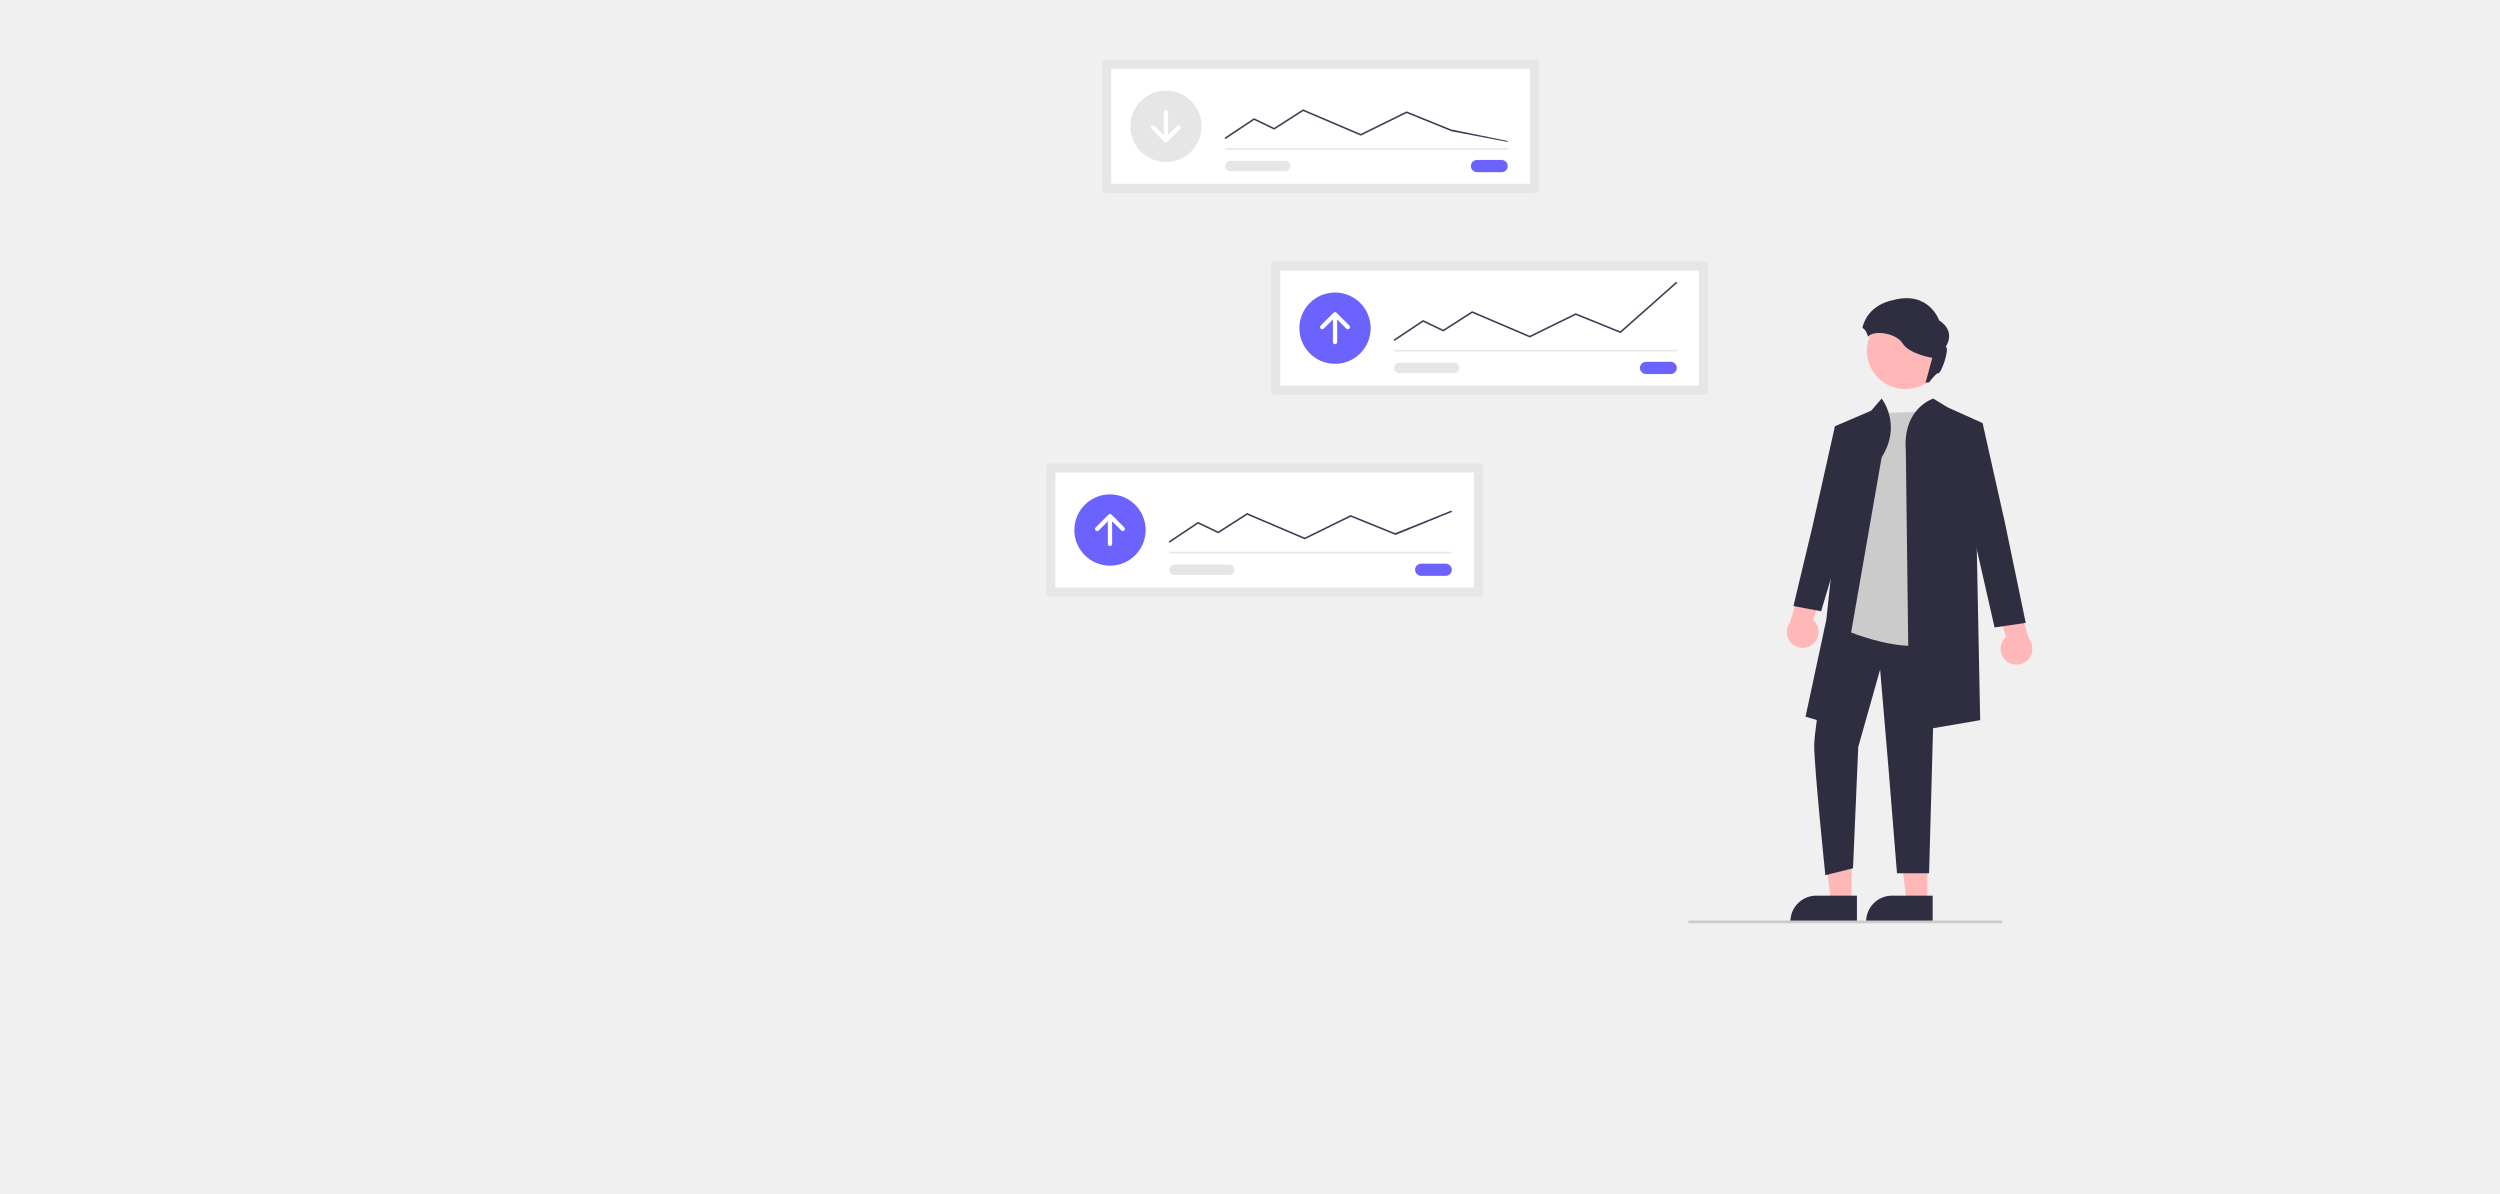
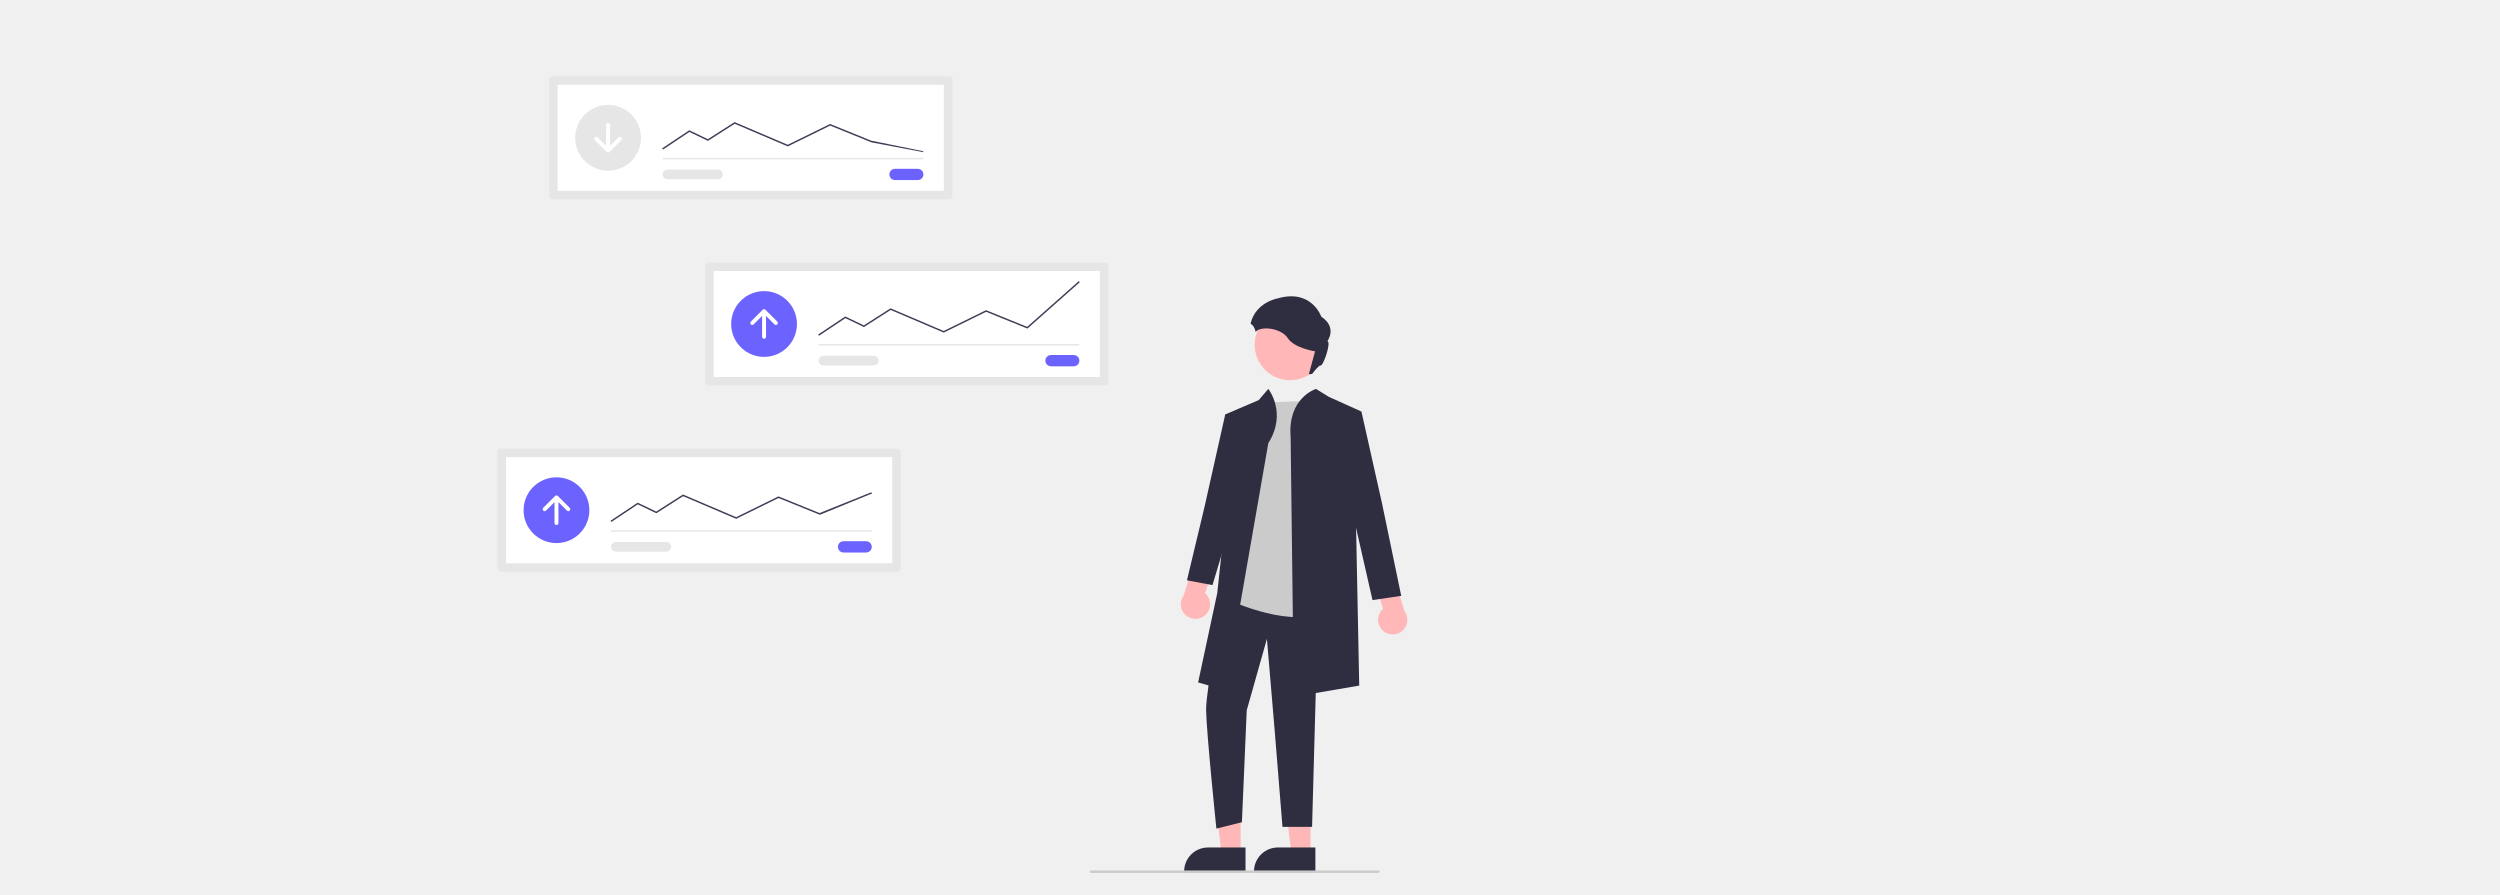
- <svg xmlns="http://www.w3.org/2000/svg" id="ee2d3d4f-3c64-47e7-8e3b-980da34ff80b" data-name="Layer 1" viewBox="-772 -44 1845 881">
+ <svg xmlns="http://www.w3.org/2000/svg" id="ee2d3d4f-3c64-47e7-8e3b-980da34ff80b" data-name="Layer 1" viewBox="-398 -61 2000 716">
  <path id="a9fff5a8-4449-4722-8691-2681997674a8" data-name="fc914514-1042-4f3e-9382-2a2bd3a05a2f" d="M280.079,131.32a2.73,2.73,0,0,0-2.727,2.727v93.012a2.73,2.73,0,0,0,2.727,2.727h317.156a2.73,2.73,0,0,0,2.727-2.727V134.047a2.73,2.73,0,0,0-2.727-2.727Z" transform="translate(-236.0534 -131.32)" fill="#e6e6e6" />
  <path id="ef08fdaa-4829-440e-93ff-da8e736c3be7" data-name="fc60a940-5b5f-47e1-886f-8b9349204f05" d="M284.185,222.953h308.942v-84.8h-308.942Z" transform="translate(-236.0534 -131.32)" fill="#fff" />
  <path id="f7452840-914d-46a1-ae61-ea1c2fc2d2a5" data-name="b37dca77-34e7-4938-924b-74ea49a8e34b" d="M554.131,205.36a4.518,4.518,0,1,0,0,9.035h18.069a4.518,4.518,0,1,0,0-9.035Z" transform="translate(-236.0534 -131.32)" fill="#6c63ff" />
  <rect id="b2c9f911-15af-4e19-9f72-89a224d6cf2b" data-name="a114a1b8-363a-4115-bcea-0275bda15cb1" x="132.077" y="65.278" width="208.588" height="1.189" fill="#e6e6e6" />
  <circle id="a570d7cb-c53f-47e1-9372-81d6b1f4b9cc" data-name="fd059875-cd6f-429e-81eb-c199f1a3d666" cx="88.476" cy="49.233" r="26.311" fill="#e6e6e6" />
  <path id="a3321d5c-167e-43b0-8c0e-18df1c8c5ae5" data-name="ad693766-5e26-437f-8d3d-58ce33ee9e84" d="M368.462,189.961l-.659-.989,21.675-14.45,14.863,7.135,21.379-13.659.289.123,42.24,18.019,33.867-16.637,32.887,13.333,41.323,8.4.788.89-41.875-7.911-33.077-13.411-33.88,16.642-42.452-18.109-21.408,13.677-14.85-7.128Z" transform="translate(-236.0534 -131.32)" fill="#3f3d56" />
  <path id="f7b9bcea-10c4-4c80-b4a6-3d8e323f573e" data-name="ff424c2d-4733-4249-9b35-4eb43ebe2556" d="M371.993,205.983a3.863,3.863,0,0,0,0,7.725h40.41a3.863,3.863,0,0,0,.124-7.725q-.062-.001-.124,0Z" transform="translate(-236.0534 -131.32)" fill="#e6e6e6" />
  <path d="M335.113,180.226a1.578,1.578,0,0,0-2.231-0l-0.0 0L326.107,187V170.296a1.578,1.578,0,0,0-3.156,0V187l-6.774-6.774a1.578,1.578,0,0,0-2.237,2.226l.006.006,9.468,9.468a1.578,1.578,0,0,0,2.232,0l9.468-9.468A1.578,1.578,0,0,0,335.113,180.226Z" transform="translate(-236.0534 -131.32)" fill="#fff" />
  <path id="f7c5b60e-33a7-4042-9d2c-5c8c9116b84c" data-name="ebf544e0-cedc-491d-9ace-ce79788cc3b4" d="M404.854,280.283a2.73,2.73,0,0,0-2.727,2.727v93.012a2.73,2.73,0,0,0,2.727,2.727h317.157a2.73,2.73,0,0,0,2.727-2.727V283.01a2.73,2.73,0,0,0-2.727-2.727Z" transform="translate(-236.0534 -131.32)" fill="#e6e6e6" />
  <path id="a8273e4e-93d2-47bb-9b17-df51a96534af" data-name="f05ecdaf-6a8f-49c4-b8a7-f7e5ce9efcf7" d="M408.961,371.916h308.943v-84.8h-308.943Z" transform="translate(-236.0534 -131.32)" fill="#fff" />
  <path id="a87d1795-16f3-4774-9768-c375c1bdbb9e" data-name="a9f7bc9d-00a6-4157-bba1-ffc7ec111a68" d="M678.907,354.325a4.518,4.518,0,1,0,0,9.035H696.975a4.518,4.518,0,1,0,0-9.035H678.907Z" transform="translate(-236.0534 -131.32)" fill="#6c63ff" />
  <rect id="b60d1a48-178f-4eb5-a9a3-9e4316169c72" data-name="a15d3d52-efbb-4636-8d15-228635c5d6e5" x="256.853" y="214.242" width="208.588" height="1.189" fill="#e6e6e6" />
  <circle id="f066d7d6-19fd-468d-830f-1318b53822b2" data-name="e4ee77d8-efe6-4a2a-a3ed-71b8f3ee957e" cx="213.251" cy="198.197" r="26.311" fill="#6c63ff" />
  <path id="fcead4ff-5625-4c61-90c0-6a9c2def1900" data-name="fc1c89ac-2b6e-4831-b128-0ac2ab1fa850" d="M493.236,338.925l-.66-.989,21.675-14.45,14.864,7.135,21.379-13.659.289.123,42.239,18.019,33.868-16.637,32.887,13.332,41.323-36.6.788.89-41.875,37.086-33.077-13.41-33.879,16.642-42.452-18.109-21.408,13.677-14.846-7.125Z" transform="translate(-236.0534 -131.32)" fill="#3f3d56" />
  <path id="b25442e4-8332-4a87-9c30-01930e0b437c" data-name="bd690ac4-3df0-4871-95d5-adaa934b7c24" d="M496.769,354.946a3.863,3.863,0,1,0-.126,7.725h0q.063.001.126,0h40.41a3.863,3.863,0,0,0,0-7.725Z" transform="translate(-236.0534 -131.32)" fill="#e6e6e6" />
  <path d="M438.721,329.844a1.578,1.578,0,0,0,2.231 0l0-0,6.774-6.774v16.704a1.578,1.578,0,1,0,3.156,0V323.07l6.774,6.774a1.578,1.578,0,1,0,2.232-2.232l-9.468-9.468a1.578,1.578,0,0,0-2.232,0l-9.468,9.468a1.578,1.578,0,0,0,0,2.232Z" transform="translate(-236.0534 -131.32)" fill="#fff" />
  <path id="f3e6157c-e0fb-4525-9ebd-9efe95b1618f" data-name="b1a491a7-739b-4f1f-bff8-dbf70f6892c8" d="M238.78,429.247a2.73,2.73,0,0,0-2.727,2.727v93.012a2.73,2.73,0,0,0,2.727,2.727h317.156a2.73,2.73,0,0,0,2.727-2.727V431.974a2.73,2.73,0,0,0-2.727-2.727Z" transform="translate(-236.0534 -131.32)" fill="#e6e6e6" />
  <path id="b96defd0-9a2c-4c45-aa8c-b5fd1840c319" data-name="acd48b1a-d10a-4276-b388-f016adebff0c" d="M242.887,520.88h308.943v-84.8h-308.943Z" transform="translate(-236.0534 -131.32)" fill="#fff" />
  <path id="a2204f79-048d-45a5-9dbf-3ca685e385ac" data-name="bed21912-b6c9-41df-a59b-963435bac71a" d="M512.832,503.288a4.518,4.518,0,0,0,0,9.035h18.069a4.518,4.518,0,1,0,0-9.035Z" transform="translate(-236.0534 -131.32)" fill="#6c63ff" />
  <rect id="ece8f467-8c57-41a5-b787-946f11f73852" data-name="a26455fb-834b-4368-afb2-80d86a75d46a" x="90.778" y="363.206" width="208.588" height="1.189" fill="#e6e6e6" />
  <circle id="acd23665-8915-4d62-9edc-4433a6bf124b" data-name="f17c58cd-37a1-42e1-9e5f-26c2ec8825b4" cx="47.177" cy="347.16" r="26.311" fill="#6c63ff" />
  <path id="b2ebcab4-d8cf-428d-87b9-c73daac40ac9" data-name="b803193f-4714-40c6-8606-08b9dea6d22d" d="M327.161,487.889l-.659-.989,21.675-14.451,14.863,7.135,21.38-13.663,42.528,18.141,33.867-16.637,32.883,13.337,41.323-16.6.788.89-41.87,17.089-33.077-13.41-33.879,16.642-42.452-18.109-21.407,13.678-14.85-7.128Z" transform="translate(-236.0534 -131.32)" fill="#3f3d56" />
  <path id="aca123b7-0fc2-4f3d-89c1-779a89955e8d" data-name="b19b31b4-3a52-4fc9-8ed4-dc6729deb0ed" d="M330.694,503.909a3.863,3.863,0,0,0,0,7.725h40.41a3.863,3.863,0,1,0,.126-7.725q-.063-.001-.126,0Z" transform="translate(-236.0534 -131.32)" fill="#e6e6e6" />
  <path d="M272.647,478.807a1.578,1.578,0,0,0,2.231 0l0-0,6.774-6.774v16.704a1.578,1.578,0,0,0,3.156.01V472.033l6.774,6.774a1.578,1.578,0,0,0,2.237-2.226l-.006-.006-9.468-9.468a1.578,1.578,0,0,0-2.232,0l-9.468,9.468A1.578,1.578,0,0,0,272.647,478.807Z" transform="translate(-236.0534 -131.32)" fill="#fff" />
  <polygon points="650.421 621.963 635.192 621.962 627.948 563.225 650.423 563.226 650.421 621.963" fill="#ffb7b7" />
  <path d="M890.358,768.045l-49.102-.002v-.621a19.113,19.113,0,0,1,19.112-19.112h.001l29.99.001Z" transform="translate(-236.0534 -131.32)" fill="#2f2e41" />
  <polygon points="594.525 621.963 579.297 621.962 572.052 563.225 594.528 563.226 594.525 621.963" fill="#ffb7b7" />
  <path d="M834.462,768.045l-49.102-.002v-.621a19.113,19.113,0,0,1,19.112-19.112h.001l29.99.001Z" transform="translate(-236.0534 -131.32)" fill="#2f2e41" />
  <path d="M801.876,562.766a11.647,11.647,0,0,0,.22-17.859l8.277-25.297-14.146-8.779L785.04,546.719A11.711,11.711,0,0,0,801.876,562.766Z" transform="translate(-236.0534 -131.32)" fill="#ffb7b7" />
  <path d="M816.966,546.066s-14.214,76.941-14.037,91.876c.214,18.023,8.233,95.263,8.233,95.263l20.417-5.104,3.859-89.526,16.148-57.138,6.211,73.285,6.234,77.09H887.717L893.022,538.41,815.69,535.858Z" transform="translate(-236.0534 -131.32)" fill="#2f2e41" />
  <path d="M887.787,391.025l-40.834,1.276-25.521,158.231s54.232,24.883,77.201,7.018S887.787,391.025,887.787,391.025Z" transform="translate(-236.0534 -131.32)" fill="#cbcbcb" />
  <path d="M852.696,424.841,818.242,622.63l-21.693-6.38,15.313-71.459,7.656-71.459L818.242,401.872l26.797-11.485,7.656-8.932S868.008,400.596,852.696,424.841Z" transform="translate(-236.0534 -131.32)" fill="#2f2e41" />
  <path d="M870.56,420.013l2.552,207.721,52.318-8.932L921.603,426.117l5.104-26.797-25.521-11.485L890.852,381.455S868.008,388.388,870.56,420.013Z" transform="translate(-236.0534 -131.32)" fill="#2f2e41" />
  <polygon points="593.673 274.38 582.189 270.552 565.6 344.563 551.563 403.262 571.98 407.09 591.121 343.287 593.673 274.38" fill="#2f2e41" />
  <path d="M944.771,575.187a11.647,11.647,0,0,1-.22-17.859l-8.277-25.297,14.146-8.779,11.187,35.888a11.711,11.711,0,0,1-16.835,16.047Z" transform="translate(-236.0534 -131.32)" fill="#ffb7b7" />
  <polygon points="679.625 271.896 691.109 268.068 707.698 342.079 722.977 415.683 699.997 419.064 682.177 340.803 679.625 271.896" fill="#2f2e41" />
  <circle cx="870.173" cy="346.132" r="28.362" transform="translate(-295.4432 328.4842) rotate(-28.66322)" fill="#ffb7b7" />
  <path d="M940.867,768.68h-230a1,1,0,0,1,0-2h230a1,1,0,0,1,0,2Z" transform="translate(-236.0534 -131.32)" fill="#cbcbcb" />
  <path d="M860.283,309.019c27.113-7.819,34.81,14.654,34.81,14.654,13.069,8.671,4.887,19.541,4.887,19.541,3.298.733-3.296,20.03-5.495,19.542-1.173-.261-4.19,3.34-6.748,6.755a13.541,13.541,0,0,0-2.614.251l4.964-18.365s-16.733-2.564-21.863-10.624c-4.908-7.712-21.066-10.146-25.664-4.995a11.627,11.627,0,0,0-1.64-4.164,8.319,8.319,0,0,0-2.411-2.417C842.574,311.919,860.283,309.019,860.283,309.019Z" transform="translate(-236.0534 -131.32)" fill="#2f2e41" />
</svg>
